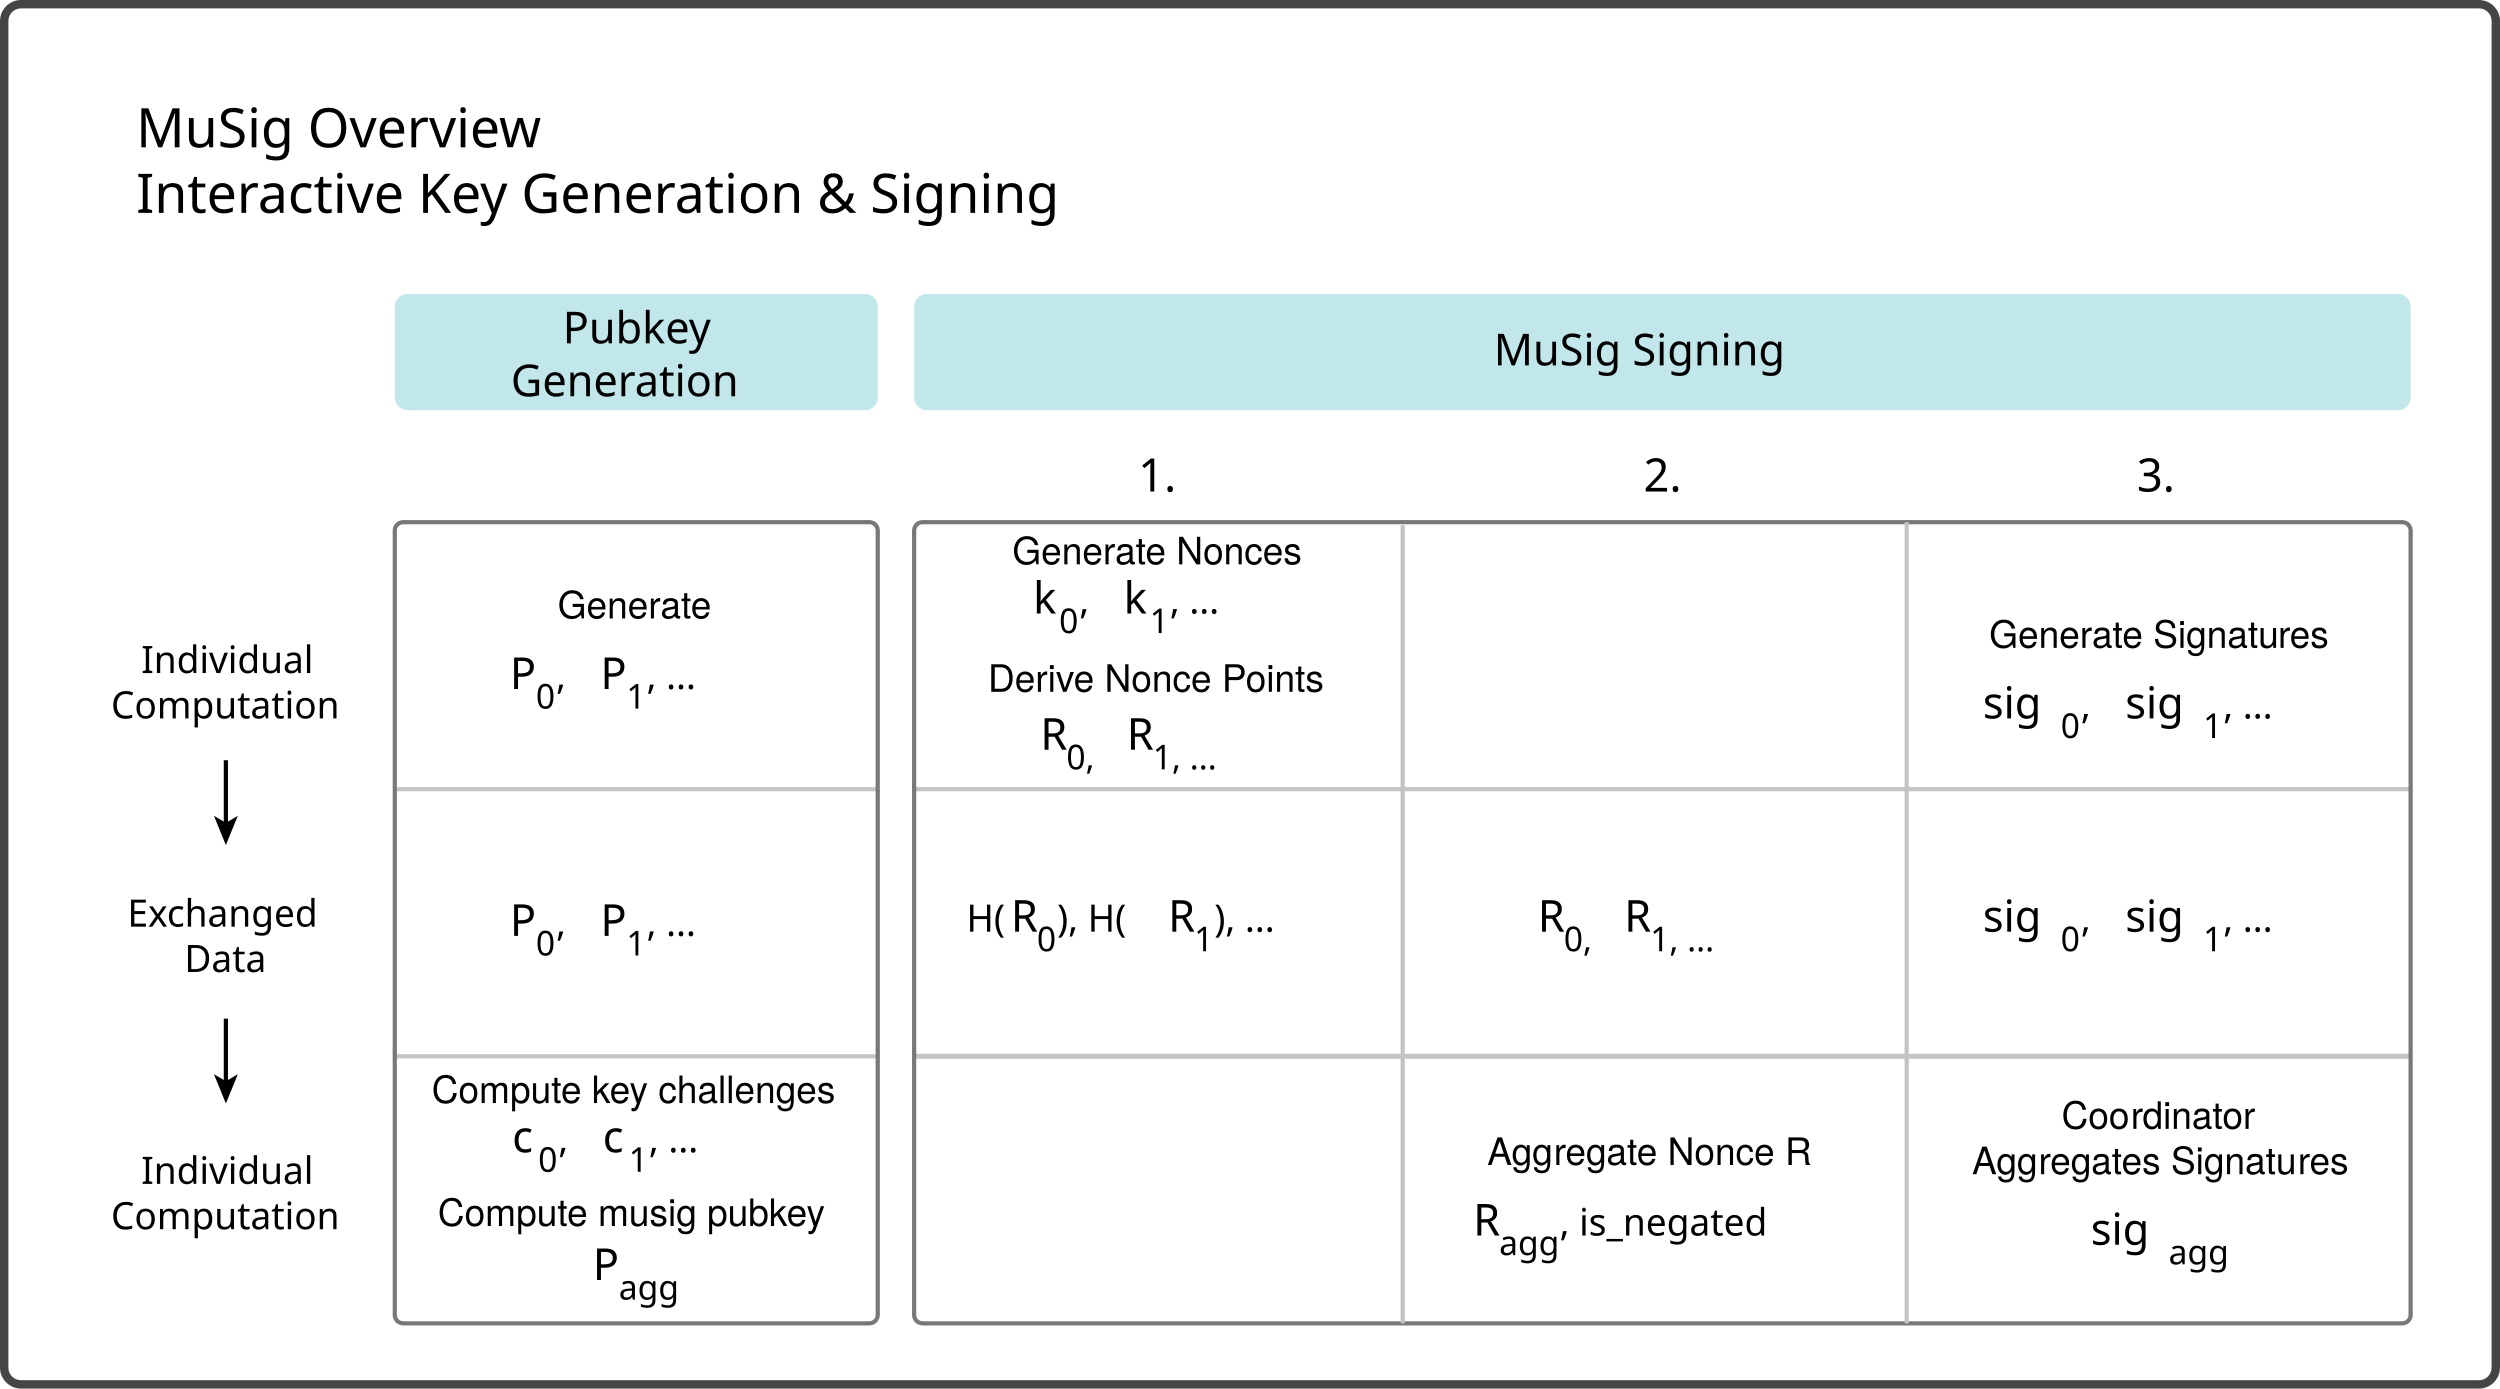
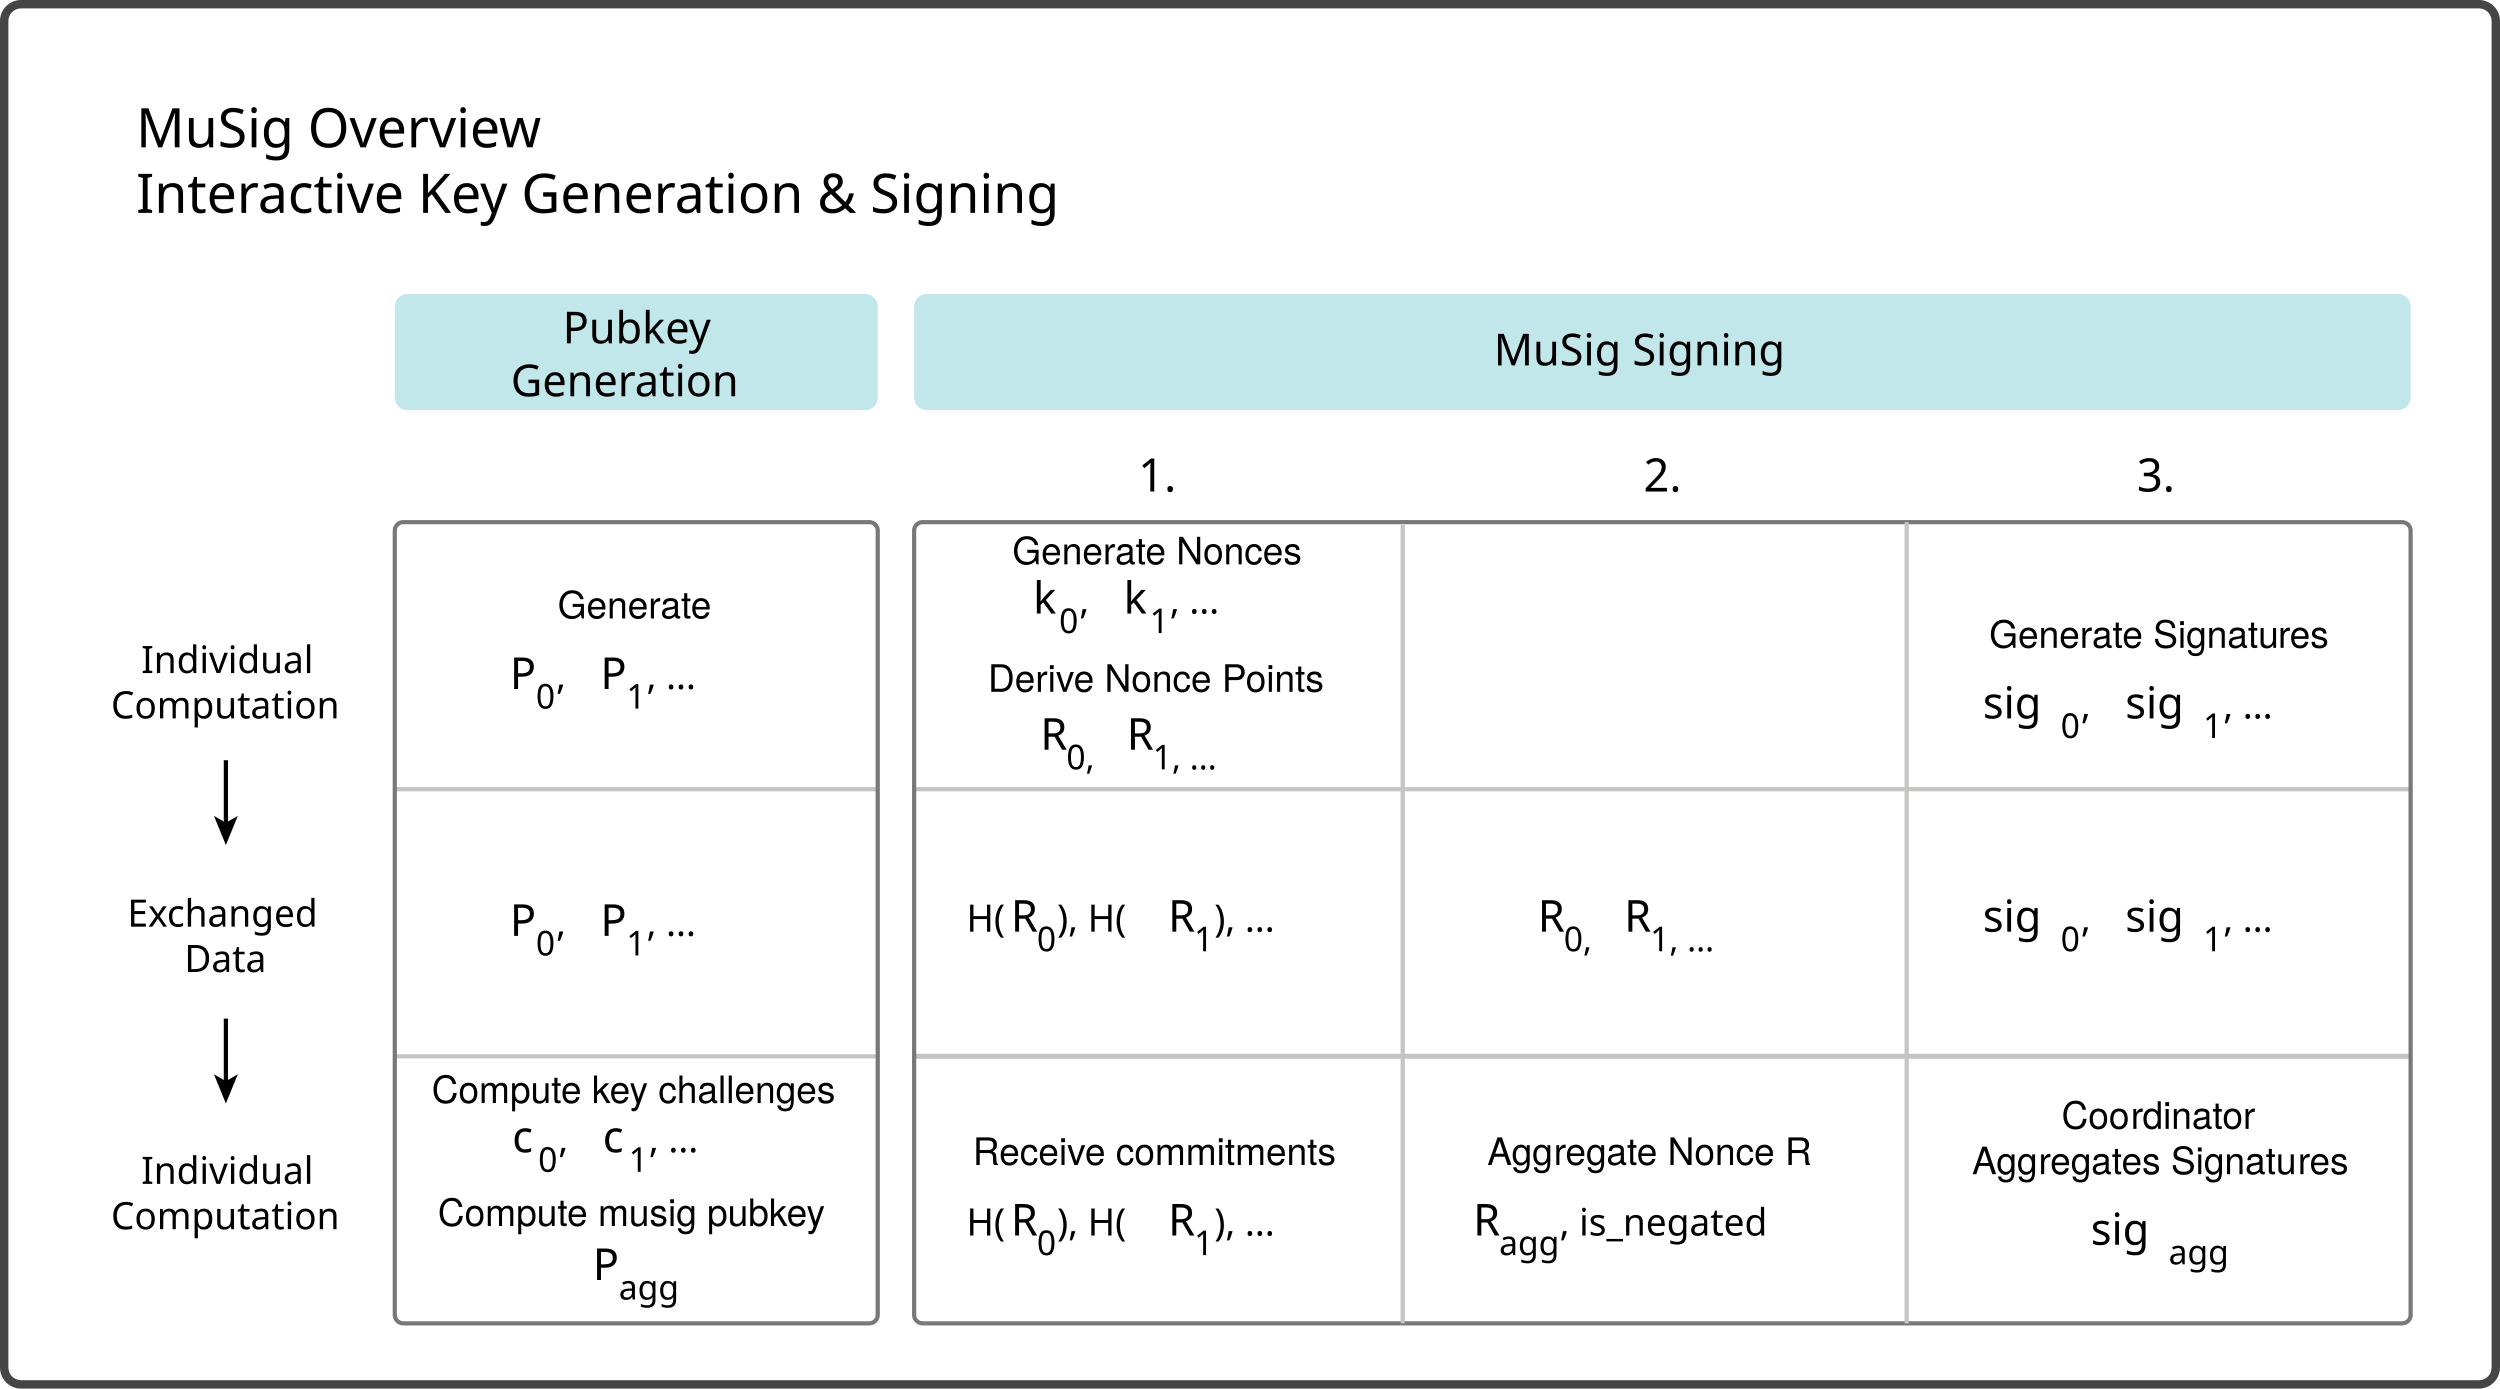
<svg xmlns="http://www.w3.org/2000/svg" version="1.1" id="TapTree-2.1" x="0px" y="0px" width="595.28px" height="330.643px" viewBox="0 0 595.28 330.643" enable-background="new 0 0 595.28 330.643" xml:space="preserve">
  <g>
    <path fill="#454545" d="M590.28,2c1.654,0,3,1.346,3,3v320.643c0,1.654-1.346,3-3,3H5c-1.654,0-3-1.346-3-3V5c0-1.654,1.346-3,3-3   H590.28 M590.28,0H5C2.25,0,0,2.25,0,5v320.643c0,2.75,2.25,5,5,5h585.28c2.75,0,5-2.25,5-5V5C595.28,2.25,593.03,0,590.28,0   L590.28,0z" />
  </g>
  <g opacity="0.65">
    <path fill="#A1DADE" d="M209,94.666c0,1.65-1.35,3-3,3H97c-1.65,0-3-1.35-3-3V73c0-1.65,1.35-3,3-3h109c1.65,0,3,1.35,3,3V94.666z" />
  </g>
  <g opacity="0.65">
    <path fill="#A1DADE" d="M573.999,94.666c0,1.65-1.35,3-3,3H220.667c-1.65,0-3-1.35-3-3V73c0-1.65,1.35-3,3-3h350.333   c1.65,0,3,1.35,3,3V94.666z" />
  </g>
  <g>
    <rect x="32.422" y="25.333" fill="none" width="416.578" height="50.667" />
    <text transform="matrix(0.9799 0 0 1 32.4224 35.0835)">
      <tspan x="0" y="0" font-family="'RobotoMono-Bold'" font-size="13">MuSig Overview</tspan>
      <tspan x="0" y="15.6" font-family="'RobotoMono-Light'" font-size="13">Interactive Key Generation &amp; Signing</tspan>
    </text>
  </g>
  <g>
    <rect x="96.944" y="73.875" fill="none" width="111.155" height="23.832" />
    <text transform="matrix(0.9799 0 0 1 133.999 81.7505)">
      <tspan x="0" y="0" font-family="'RobotoMono-Bold'" font-size="10.5">Pubkey</tspan>
      <tspan x="-12.602" y="12.6" font-family="'RobotoMono-Bold'" font-size="10.5">Generation</tspan>
    </text>
  </g>
  <g>
    <rect x="98.134" y="140.834" fill="none" width="105.578" height="40.089" />
    <text transform="matrix(0.9799 0 0 1 132.7954 147.2603)" font-family="'HelveticaNeue'" font-size="9">Generate</text>
    <text transform="matrix(0.9799 0 0 1 121.4258 164.0605)" font-family="'RobotoMono-Bold'" font-size="10.5">P</text>
    <text transform="matrix(0.5713 0 0 0.583 127.6001 168.7222)" font-family="'RobotoMono-Bold'" font-size="14">0</text>
    <text transform="matrix(0.9799 0 0 1 132.3994 164.0605)" font-family="'RobotoMono-Bold'" font-size="9">, </text>
    <text transform="matrix(0.9799 0 0 1 142.9844 164.0605)" font-family="'RobotoMono-Bold'" font-size="10.5">P</text>
    <text transform="matrix(0.5713 0 0 0.583 149.1587 168.7222)" font-family="'RobotoMono-Bold'" font-size="14">1</text>
    <text transform="matrix(0.9799 0 0 1 153.958 164.0605)" font-family="'RobotoMono-Bold'" font-size="9">, ...</text>
  </g>
  <g>
    <rect x="98.134" y="212.341" fill="none" width="105.578" height="40.089" />
    <text transform="matrix(0.9799 0 0 1 121.4258 222.8413)" font-family="'RobotoMono-Bold'" font-size="10.5">P</text>
    <text transform="matrix(0.5713 0 0 0.583 127.6001 227.5034)" font-family="'RobotoMono-Bold'" font-size="14">0</text>
    <text transform="matrix(0.9799 0 0 1 132.3994 222.8413)" font-family="'RobotoMono-Bold'" font-size="9">, </text>
    <text transform="matrix(0.9799 0 0 1 142.9844 222.8413)" font-family="'RobotoMono-Bold'" font-size="10.5">P</text>
    <text transform="matrix(0.5713 0 0 0.583 149.1587 227.5034)" font-family="'RobotoMono-Bold'" font-size="14">1</text>
    <text transform="matrix(0.9799 0 0 1 153.958 222.8413)" font-family="'RobotoMono-Bold'" font-size="9">, ...</text>
  </g>
  <g>
    <rect x="98.679" y="263.864" fill="none" width="105.578" height="17.771" />
    <text transform="matrix(0.9799 0 0 1 121.9717 274.3643)" font-family="'RobotoMono-Bold'" font-size="10.5">c</text>
    <text transform="matrix(0.5713 0 0 0.583 128.146 279.0264)" font-family="'RobotoMono-Bold'" font-size="14">0</text>
    <text transform="matrix(0.9799 0 0 1 132.9453 274.3643)" font-family="'RobotoMono-Bold'" font-size="9">, </text>
    <text transform="matrix(0.9799 0 0 1 143.5303 274.3643)" font-family="'RobotoMono-Bold'" font-size="10.5">c</text>
    <text transform="matrix(0.5713 0 0 0.583 149.7046 279.0264)" font-family="'RobotoMono-Bold'" font-size="14">1</text>
    <text transform="matrix(0.9799 0 0 1 154.5039 274.3643)" font-family="'RobotoMono-Bold'" font-size="9">, ...</text>
  </g>
  <g>
    <rect x="98.679" y="256.229" fill="none" width="105.578" height="7.437" />
    <text transform="matrix(0.9799 0 0 1 102.7881 262.6548)" font-family="'HelveticaNeue'" font-size="9">Compute key challenges</text>
  </g>
  <g>
    <rect x="98.679" y="285.583" transform="matrix(1 -0.0016 0.0016 1 -0.4654 0.2441)" fill="none" width="105.578" height="7.437" />
    <text transform="matrix(0.9799 0 0 1 104.2471 291.9238)" font-family="'HelveticaNeue'" font-size="9">Compute musig pubkey</text>
  </g>
  <g>
    <rect x="138.68" y="294.306" transform="matrix(1 -0.0016 0.0016 1 -0.499 0.2462)" fill="none" width="25.578" height="26.667" />
    <text transform="matrix(0.9799 0 0 1 141.1694 304.7852)" font-family="'RobotoMono-Bold'" font-size="10.5">P</text>
    <text transform="matrix(0.5713 0 0 0.583 147.3438 309.4473)" font-family="'RobotoMono-Bold'" font-size="14">agg</text>
  </g>
  <g>
    <rect x="222.722" y="135.586" fill="none" width="105.579" height="17.771" />
    <text transform="matrix(0.9799 0 0 1 246.0146 146.0864)" font-family="'RobotoMono-Bold'" font-size="10.5">k</text>
    <text transform="matrix(0.5713 0 0 0.583 252.189 150.7485)" font-family="'RobotoMono-Bold'" font-size="14">0</text>
    <text transform="matrix(0.9799 0 0 1 256.9883 146.0864)" font-family="'RobotoMono-Bold'" font-size="9">, </text>
    <text transform="matrix(0.9799 0 0 1 267.5732 146.0864)" font-family="'RobotoMono-Bold'" font-size="10.5">k</text>
    <text transform="matrix(0.5713 0 0 0.583 273.7476 150.7485)" font-family="'RobotoMono-Bold'" font-size="14">1</text>
    <text transform="matrix(0.9799 0 0 1 278.5469 146.0864)" font-family="'RobotoMono-Bold'" font-size="9">, ...</text>
  </g>
  <g>
    <rect x="222.722" y="127.951" fill="none" width="105.579" height="7.437" />
    <text transform="matrix(0.9799 0 0 1 241.0508 134.377)" font-family="'HelveticaNeue'" font-size="9">Generate Nonces</text>
  </g>
  <g>
    <rect x="222.722" y="158.305" fill="none" width="105.579" height="7.437" />
    <text transform="matrix(0.9799 0 0 1 235.2524 164.731)" font-family="'HelveticaNeue'" font-size="9">Derive Nonce Points</text>
  </g>
  <g>
    <rect x="214.556" y="168.024" fill="none" width="121.911" height="26.667" />
    <text transform="matrix(0.9799 0 0 1 247.7393 178.5239)" font-family="'RobotoMono-Bold'" font-size="10.5">R</text>
    <text transform="matrix(0.5713 0 0 0.583 253.9136 183.186)" font-family="'RobotoMono-Bold'" font-size="14">0, </text>
    <text transform="matrix(0.9799 0 0 1 268.3115 178.5239)" font-family="'RobotoMono-Bold'" font-size="10.5">R</text>
    <text transform="matrix(0.5713 0 0 0.583 274.4858 183.186)" font-family="'RobotoMono-Bold'" font-size="14">1, ...</text>
  </g>
  <g>
    <rect x="333" y="211.341" fill="none" width="121.91" height="26.667" />
    <text transform="matrix(0.9799 0 0 1 366.1836 221.8413)" font-family="'RobotoMono-Bold'" font-size="10.5">R</text>
    <text transform="matrix(0.5713 0 0 0.583 372.3574 226.5034)" font-family="'RobotoMono-Bold'" font-size="14">0, </text>
    <text transform="matrix(0.9799 0 0 1 386.7559 221.8413)" font-family="'RobotoMono-Bold'" font-size="10.5">R</text>
    <text transform="matrix(0.5713 0 0 0.583 392.9297 226.5034)" font-family="'RobotoMono-Bold'" font-size="14">1, ...</text>
  </g>
  <g>
    <rect x="222.721" y="211.341" fill="none" width="105.579" height="41.667" />
    <text transform="matrix(0.9799 0 0 1 230.1362 221.8413)" font-family="'RobotoMono-Bold'" font-size="9">H(</text>
    <text transform="matrix(0.9799 0 0 1 240.7212 221.8413)" font-family="'RobotoMono-Bold'" font-size="10.5">R</text>
    <text transform="matrix(0.5713 0 0 0.583 246.8955 226.5034)" font-family="'RobotoMono-Bold'" font-size="14">0</text>
    <text transform="matrix(0.9799 0 0 1 251.6948 221.8413)" font-family="'RobotoMono-Bold'" font-size="9">), H(</text>
    <text transform="matrix(0.9799 0 0 1 278.1572 221.8413)" font-family="'RobotoMono-Bold'" font-size="10.5">R</text>
    <text transform="matrix(0.5713 0 0 0.583 284.3315 226.5034)" font-family="'RobotoMono-Bold'" font-size="14">1</text>
    <text transform="matrix(0.9799 0 0 1 289.1309 221.8413)" font-family="'RobotoMono-Bold'" font-size="9">), ...</text>
  </g>
  <g>
    <rect x="340.043" y="270.968" fill="none" width="105.579" height="44.137" />
    <text transform="matrix(0.9799 0 0 1 354.126 277.3936)" font-family="'HelveticaNeue'" font-size="9">Agg</text>
    <text transform="matrix(0.9799 0 0 1 369.9648 277.3936)" font-family="'HelveticaNeue'" font-size="9">r</text>
    <text transform="matrix(0.9799 0 0 1 372.7422 277.3936)" font-family="'HelveticaNeue'" font-size="9">egate Nonce R</text>
    <text transform="matrix(0.9799 0 0 1 350.792 294.1938)" font-family="'RobotoMono-Bold'" font-size="10.5">R</text>
    <text transform="matrix(0.5713 0 0 0.583 356.9668 298.8555)" font-family="'RobotoMono-Bold'" font-size="14">agg</text>
    <text transform="matrix(0.9799 0 0 1 371.3643 294.1938)" font-family="'RobotoMono-Bold'" font-size="9">, is_negated</text>
+   </g>
+   <g>
+     <rect x="222.721" y="270.968" fill="none" width="105.579" height="44.137" />
+     <text transform="matrix(0.9799 0 0 1 231.6445 277.3936)" font-family="'HelveticaNeue'" font-size="9">Receive commitments</text>
+     <text transform="matrix(0.9799 0 0 1 230.1362 294.1938)" font-family="'RobotoMono-Bold'" font-size="9">H(</text>
+     <text transform="matrix(0.9799 0 0 1 240.7212 294.1938)" font-family="'RobotoMono-Bold'" font-size="10.5">R</text>
+     <text transform="matrix(0.5713 0 0 0.583 246.8955 298.8555)" font-family="'RobotoMono-Bold'" font-size="14">0</text>
+     <text transform="matrix(0.9799 0 0 1 251.6948 294.1938)" font-family="'RobotoMono-Bold'" font-size="9">), H(</text>
+     <text transform="matrix(0.9799 0 0 1 278.1572 294.1938)" font-family="'RobotoMono-Bold'" font-size="10.5">R</text>
+     <text transform="matrix(0.5713 0 0 0.583 284.3315 298.8555)" font-family="'RobotoMono-Bold'" font-size="14">1</text>
+     <text transform="matrix(0.9799 0 0 1 289.1309 294.1938)" font-family="'RobotoMono-Bold'" font-size="9">), ...</text>
  </g>
  <g>
    <rect x="456" y="147.834" fill="none" width="116" height="25.334" />
    <text transform="matrix(0.9799 0 0 1 473.6582 154.2603)" font-family="'HelveticaNeue'" font-size="9">Generate Signatu</text>
    <text transform="matrix(0.9799 0 0 1 542.418 154.2603)" font-family="'HelveticaNeue'" font-size="9">r</text>
    <text transform="matrix(0.9799 0 0 1 545.1963 154.2603)" font-family="'HelveticaNeue'" font-size="9">es</text>
    <text transform="matrix(0.9799 0 0 1 472.1543 171.0605)" font-family="'RobotoMono-Bold'" font-size="10.5">sig</text>
    <text transform="matrix(0.5713 0 0 0.583 490.6777 175.7222)" font-family="'RobotoMono-Bold'" font-size="14">0</text>
    <text transform="matrix(0.9799 0 0 1 495.4766 171.0605)" font-family="'RobotoMono-Bold'" font-size="9">, </text>
    <text transform="matrix(0.9799 0 0 1 506.0615 171.0605)" font-family="'RobotoMono-Bold'" font-size="10.5">sig</text>
    <text transform="matrix(0.5713 0 0 0.583 524.584 175.7222)" font-family="'RobotoMono-Bold'" font-size="14">1</text>
    <text transform="matrix(0.9799 0 0 1 529.3838 171.0605)" font-family="'RobotoMono-Bold'" font-size="9">, ...</text>
  </g>
  <g>
    <rect x="456" y="211.341" fill="none" width="116" height="25.334" />
    <text transform="matrix(0.9799 0 0 1 472.1543 221.8413)" font-family="'RobotoMono-Bold'" font-size="10.5">sig</text>
    <text transform="matrix(0.5713 0 0 0.583 490.6777 226.5034)" font-family="'RobotoMono-Bold'" font-size="14">0</text>
    <text transform="matrix(0.9799 0 0 1 495.4766 221.8413)" font-family="'RobotoMono-Bold'" font-size="9">, </text>
    <text transform="matrix(0.9799 0 0 1 506.0615 221.8413)" font-family="'RobotoMono-Bold'" font-size="10.5">sig</text>
    <text transform="matrix(0.5713 0 0 0.583 524.584 226.5034)" font-family="'RobotoMono-Bold'" font-size="14">1</text>
    <text transform="matrix(0.9799 0 0 1 529.3838 221.8413)" font-family="'RobotoMono-Bold'" font-size="9">, ...</text>
  </g>
  <g>
    <rect x="456.312" y="262.366" fill="none" width="116" height="45.81" />
    <text transform="matrix(0.9799 0 0 1 490.875 268.792)" font-family="'HelveticaNeue'" font-size="9">Coo</text>
    <text transform="matrix(0.9799 0 0 1 507.3662 268.792)" font-family="'HelveticaNeue'" font-size="9">r</text>
    <text transform="matrix(0.9799 0 0 1 510.1445 268.792)" font-family="'HelveticaNeue'" font-size="9">dinator </text>
    <text transform="matrix(0.9799 0 0 1 469.5596 279.5923)" font-family="'HelveticaNeue'" font-size="9">Agg</text>
    <text transform="matrix(0.9799 0 0 1 485.3984 279.5923)" font-family="'HelveticaNeue'" font-size="9">r</text>
    <text transform="matrix(0.9799 0 0 1 488.1758 279.5923)" font-family="'HelveticaNeue'" font-size="9">egates Signatu</text>
    <text transform="matrix(0.9799 0 0 1 547.1396 279.5923)" font-family="'HelveticaNeue'" font-size="9">r</text>
    <text transform="matrix(0.9799 0 0 1 549.918 279.5923)" font-family="'HelveticaNeue'" font-size="9">es</text>
    <text transform="matrix(0.9799 0 0 1 497.8506 296.3921)" font-family="'RobotoMono-Bold'" font-size="10.5">sig</text>
    <text transform="matrix(0.5713 0 0 0.583 516.373 301.0542)" font-family="'RobotoMono-Bold'" font-size="14">agg</text>
  </g>
  <g>
    <rect x="336.545" y="79.126" fill="none" width="118.577" height="15.332" />
    <text transform="matrix(0.9799 0 0 1 355.7002 87.001)" font-family="'RobotoMono-Bold'" font-size="10.5">MuSig Signing</text>
  </g>
  <line fill="none" stroke="#C4C4C3" stroke-width="1.2" stroke-miterlimit="10" x1="217.667" y1="251.514" x2="573.999" y2="251.514" />
  <line stroke="#C4C4C3" stroke-miterlimit="10" x1="217.667" y1="187.923" x2="573.999" y2="187.923" />
  <line stroke="#C4C4C3" stroke-miterlimit="10" x1="94" y1="251.514" x2="209" y2="251.514" />
  <line stroke="#C4C4C3" stroke-miterlimit="10" x1="94" y1="187.923" x2="209" y2="187.923" />
  <g>
    <rect x="231.722" y="109.186" fill="none" width="87.579" height="15.833" />
    <text transform="matrix(0.9799 0 0 1 271.0161 117.0396)" font-family="'HelveticaNeue-BoldItalic'" font-size="11">1.</text>
  </g>
  <g>
    <rect x="352.044" y="109.186" fill="none" width="87.578" height="15.833" />
    <text transform="matrix(0.9799 0 0 1 391.3379 117.0396)" font-family="'HelveticaNeue-BoldItalic'" font-size="11">2.</text>
  </g>
  <g>
    <rect x="469.522" y="109.186" fill="none" width="87.578" height="15.833" />
    <text transform="matrix(0.9799 0 0 1 508.8164 117.0396)" font-family="'HelveticaNeue-BoldItalic'" font-size="11">3.</text>
  </g>
  <g>
    <path fill="none" stroke="#787878" stroke-miterlimit="10" d="M209,313.104c0,1.1-0.9,2-2,2H96c-1.1,0-2-0.9-2-2V126.333   c0-1.1,0.9-2,2-2h111c1.1,0,2,0.9,2,2V313.104z" />
  </g>
  <g>
    <path fill="none" stroke="#787878" stroke-miterlimit="10" d="M573.999,313.104c0,1.1-0.9,2-2,2H219.667c-1.1,0-2-0.9-2-2V126.333   c0-1.1,0.9-2,2-2h352.333c1.1,0,2,0.9,2,2V313.104z" />
  </g>
  <line stroke="#C4C4C3" stroke-miterlimit="10" x1="334" y1="125.019" x2="334" y2="315.104" />
  <line stroke="#C4C4C3" stroke-miterlimit="10" x1="453.999" y1="124.333" x2="453.999" y2="315.135" />
  <g>
    <rect x="9.995" y="153.834" fill="none" width="87.577" height="31.667" />
    <text transform="matrix(0.9799 0 0 1 33.6274 160.2598)">
      <tspan x="0" y="0" font-family="'HelveticaNeue-Bold'" font-size="9">Individual</tspan>
      <tspan x="-7.339" y="10.8" font-family="'HelveticaNeue-Bold'" font-size="9">Computation</tspan>
    </text>
  </g>
  <g>
    <rect x="9.995" y="275.468" fill="none" width="87.577" height="31.667" />
    <text transform="matrix(0.9799 0 0 1 33.6274 281.8936)">
      <tspan x="0" y="0" font-family="'HelveticaNeue-Bold'" font-size="9">Individual</tspan>
      <tspan x="-7.339" y="10.8" font-family="'HelveticaNeue-Bold'" font-size="9">Computation</tspan>
    </text>
  </g>
  <g>
    <rect x="13.278" y="214.219" fill="none" width="81.011" height="36.333" />
    <text transform="matrix(0.9799 0 0 1 30.3467 220.6445)">
      <tspan x="0" y="0" font-family="'HelveticaNeue-Bold'" font-size="9">Exchanged</tspan>
      <tspan x="13.833" y="10.8" font-family="'HelveticaNeue-Bold'" font-size="9">Data</tspan>
    </text>
  </g>
  <g>
    <g>
      <line fill="none" stroke="#000000" stroke-miterlimit="10" x1="53.783" y1="196.282" x2="53.783" y2="181.021" />
      <g>
        <polygon points="53.783,201.224 56.629,194.26 53.783,195.912 50.938,194.26    " />
      </g>
    </g>
  </g>
  <g>
    <g>
      <line fill="none" stroke="#000000" stroke-miterlimit="10" x1="53.783" y1="257.813" x2="53.783" y2="242.552" />
      <g>
        <polygon points="53.783,262.755 56.629,255.791 53.783,257.443 50.938,255.791    " />
      </g>
    </g>
  </g>
</svg>
